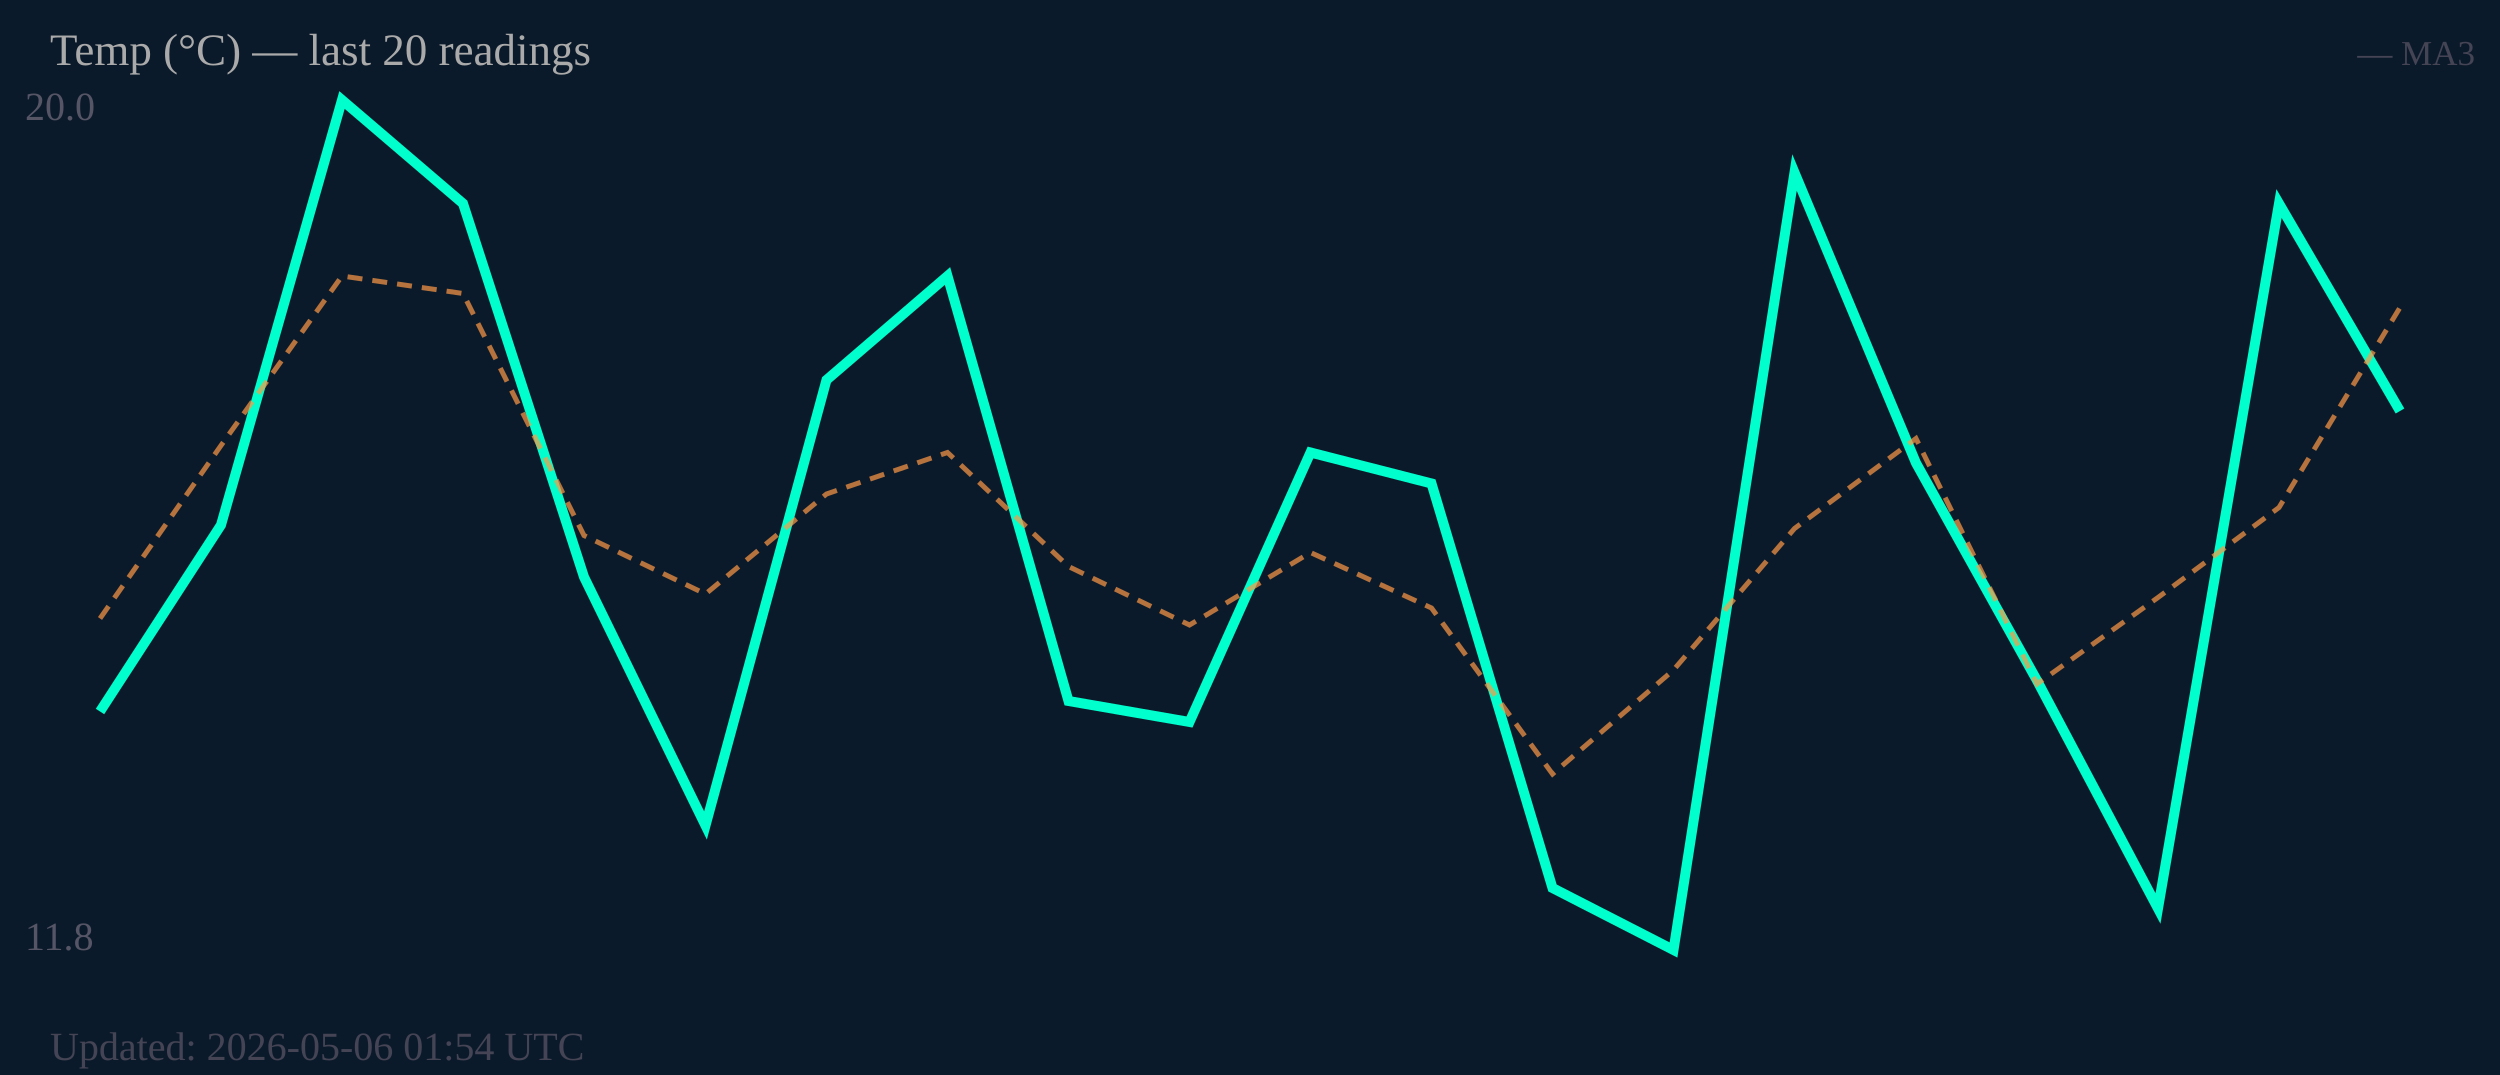
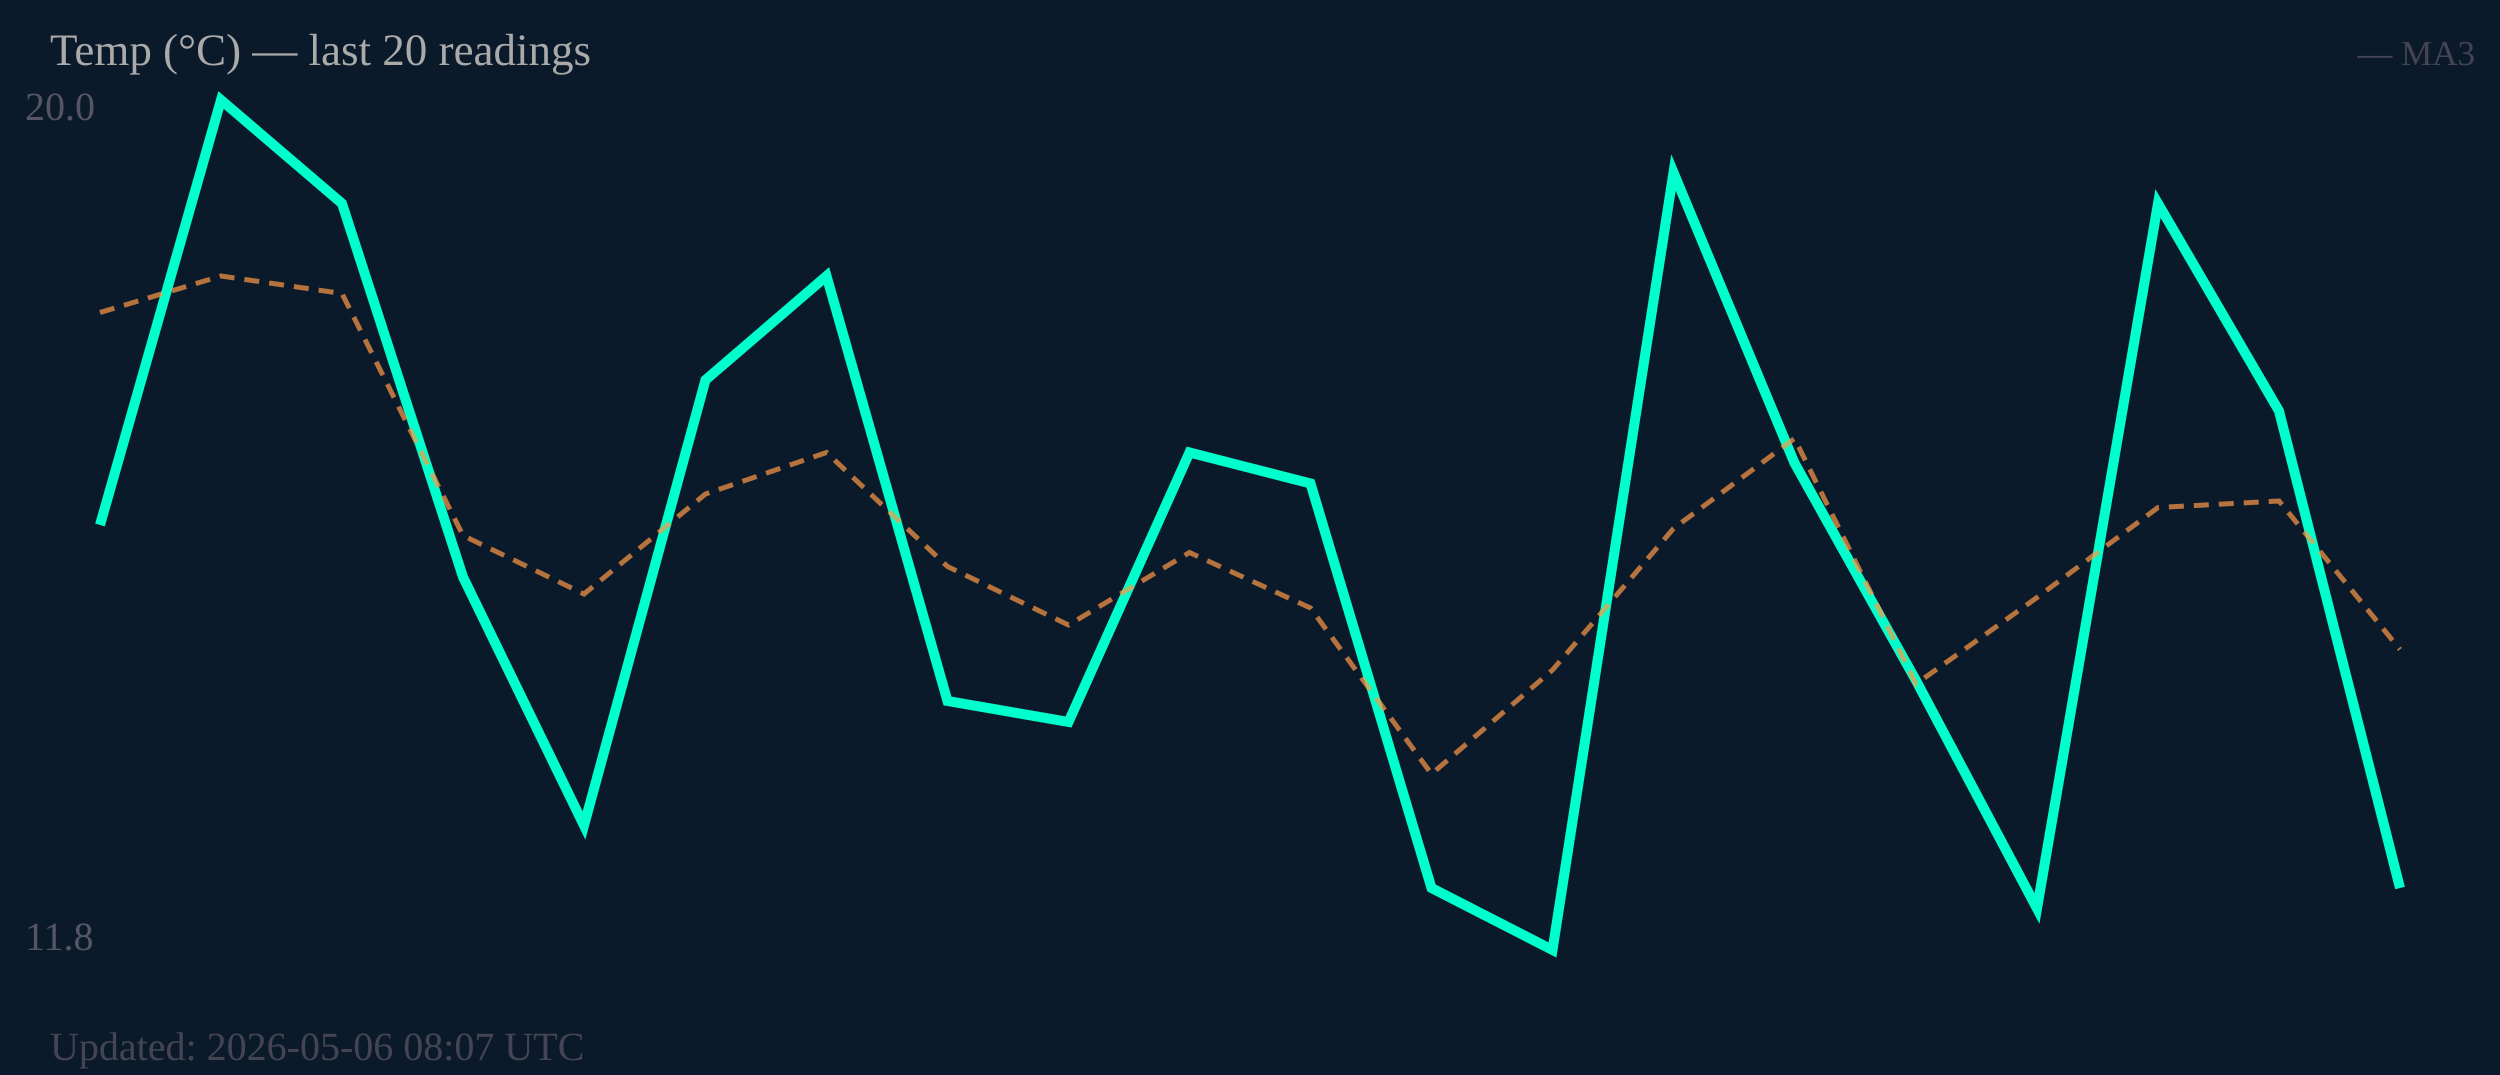
<svg xmlns="http://www.w3.org/2000/svg" width="500" height="215" viewBox="0 0 500 215">
  <rect width="500" height="215" fill="#0b1a2a" />
  <text x="5" y="24" font-size="8" fill="#556">20.0</text>
  <text x="5" y="190" font-size="8" fill="#556">11.8</text>
-   <polyline fill="none" stroke="#00ffcc" stroke-width="2" points="20.0,142.3 44.2,105.0 68.4,20.0 92.6,40.7 116.8,115.4 141.1,165.1 165.3,76.0 189.5,55.2 213.7,140.2 237.9,144.4 262.1,90.5 286.3,96.7 310.5,177.6 334.7,190.0 358.9,34.5 383.2,92.6 407.4,136.1 431.6,181.7 455.8,40.7 480.0,82.2" />
-   <polyline fill="none" stroke="#ff9944" stroke-width="1" stroke-dasharray="3,2" opacity="0.7" points="20.0,123.7 44.2,89.1 68.4,55.2 92.6,58.7 116.8,107.1 141.1,118.8 165.3,98.8 189.5,90.5 213.7,113.3 237.9,125.0 262.1,110.5 286.3,121.6 310.5,154.8 334.7,134.0 358.9,105.7 383.2,87.7 407.4,136.8 431.6,119.5 455.8,101.5 480.0,61.5" />
+   <polyline fill="none" stroke="#00ffcc" stroke-width="2" points="20.0,105.0 44.2,20.0 68.4,40.7 92.6,115.4 116.8,165.1 141.1,76.0 165.3,55.2 189.5,140.2 213.7,144.4 237.9,90.5 262.1,96.7 286.3,177.6 310.5,190.0 334.7,34.5 358.9,92.6 383.2,136.1 407.4,181.7 431.6,40.7 455.8,82.2 480.0,177.6" />
+   <polyline fill="none" stroke="#ff9944" stroke-width="1" stroke-dasharray="3,2" opacity="0.7" points="20.0,62.5 44.2,55.2 68.4,58.7 92.6,107.1 116.8,118.8 141.1,98.8 165.3,90.5 189.5,113.3 213.7,125.0 237.9,110.5 262.1,121.6 286.3,154.8 310.5,134.0 334.7,105.7 358.9,87.7 383.2,136.8 407.4,119.5 431.6,101.5 455.8,100.2 480.0,129.9" />
  <text x="10" y="13" font-size="9" fill="#aaa">Temp (°C) — last 20 readings</text>
  <text x="495" y="13" font-size="7" fill="#445" text-anchor="end">— MA3</text>
-   <text x="10" y="212" font-size="8" fill="#445">Updated: 2026-05-06 01:54 UTC</text>
+   <text x="10" y="212" font-size="8" fill="#445">Updated: 2026-05-06 08:07 UTC</text>
</svg>
